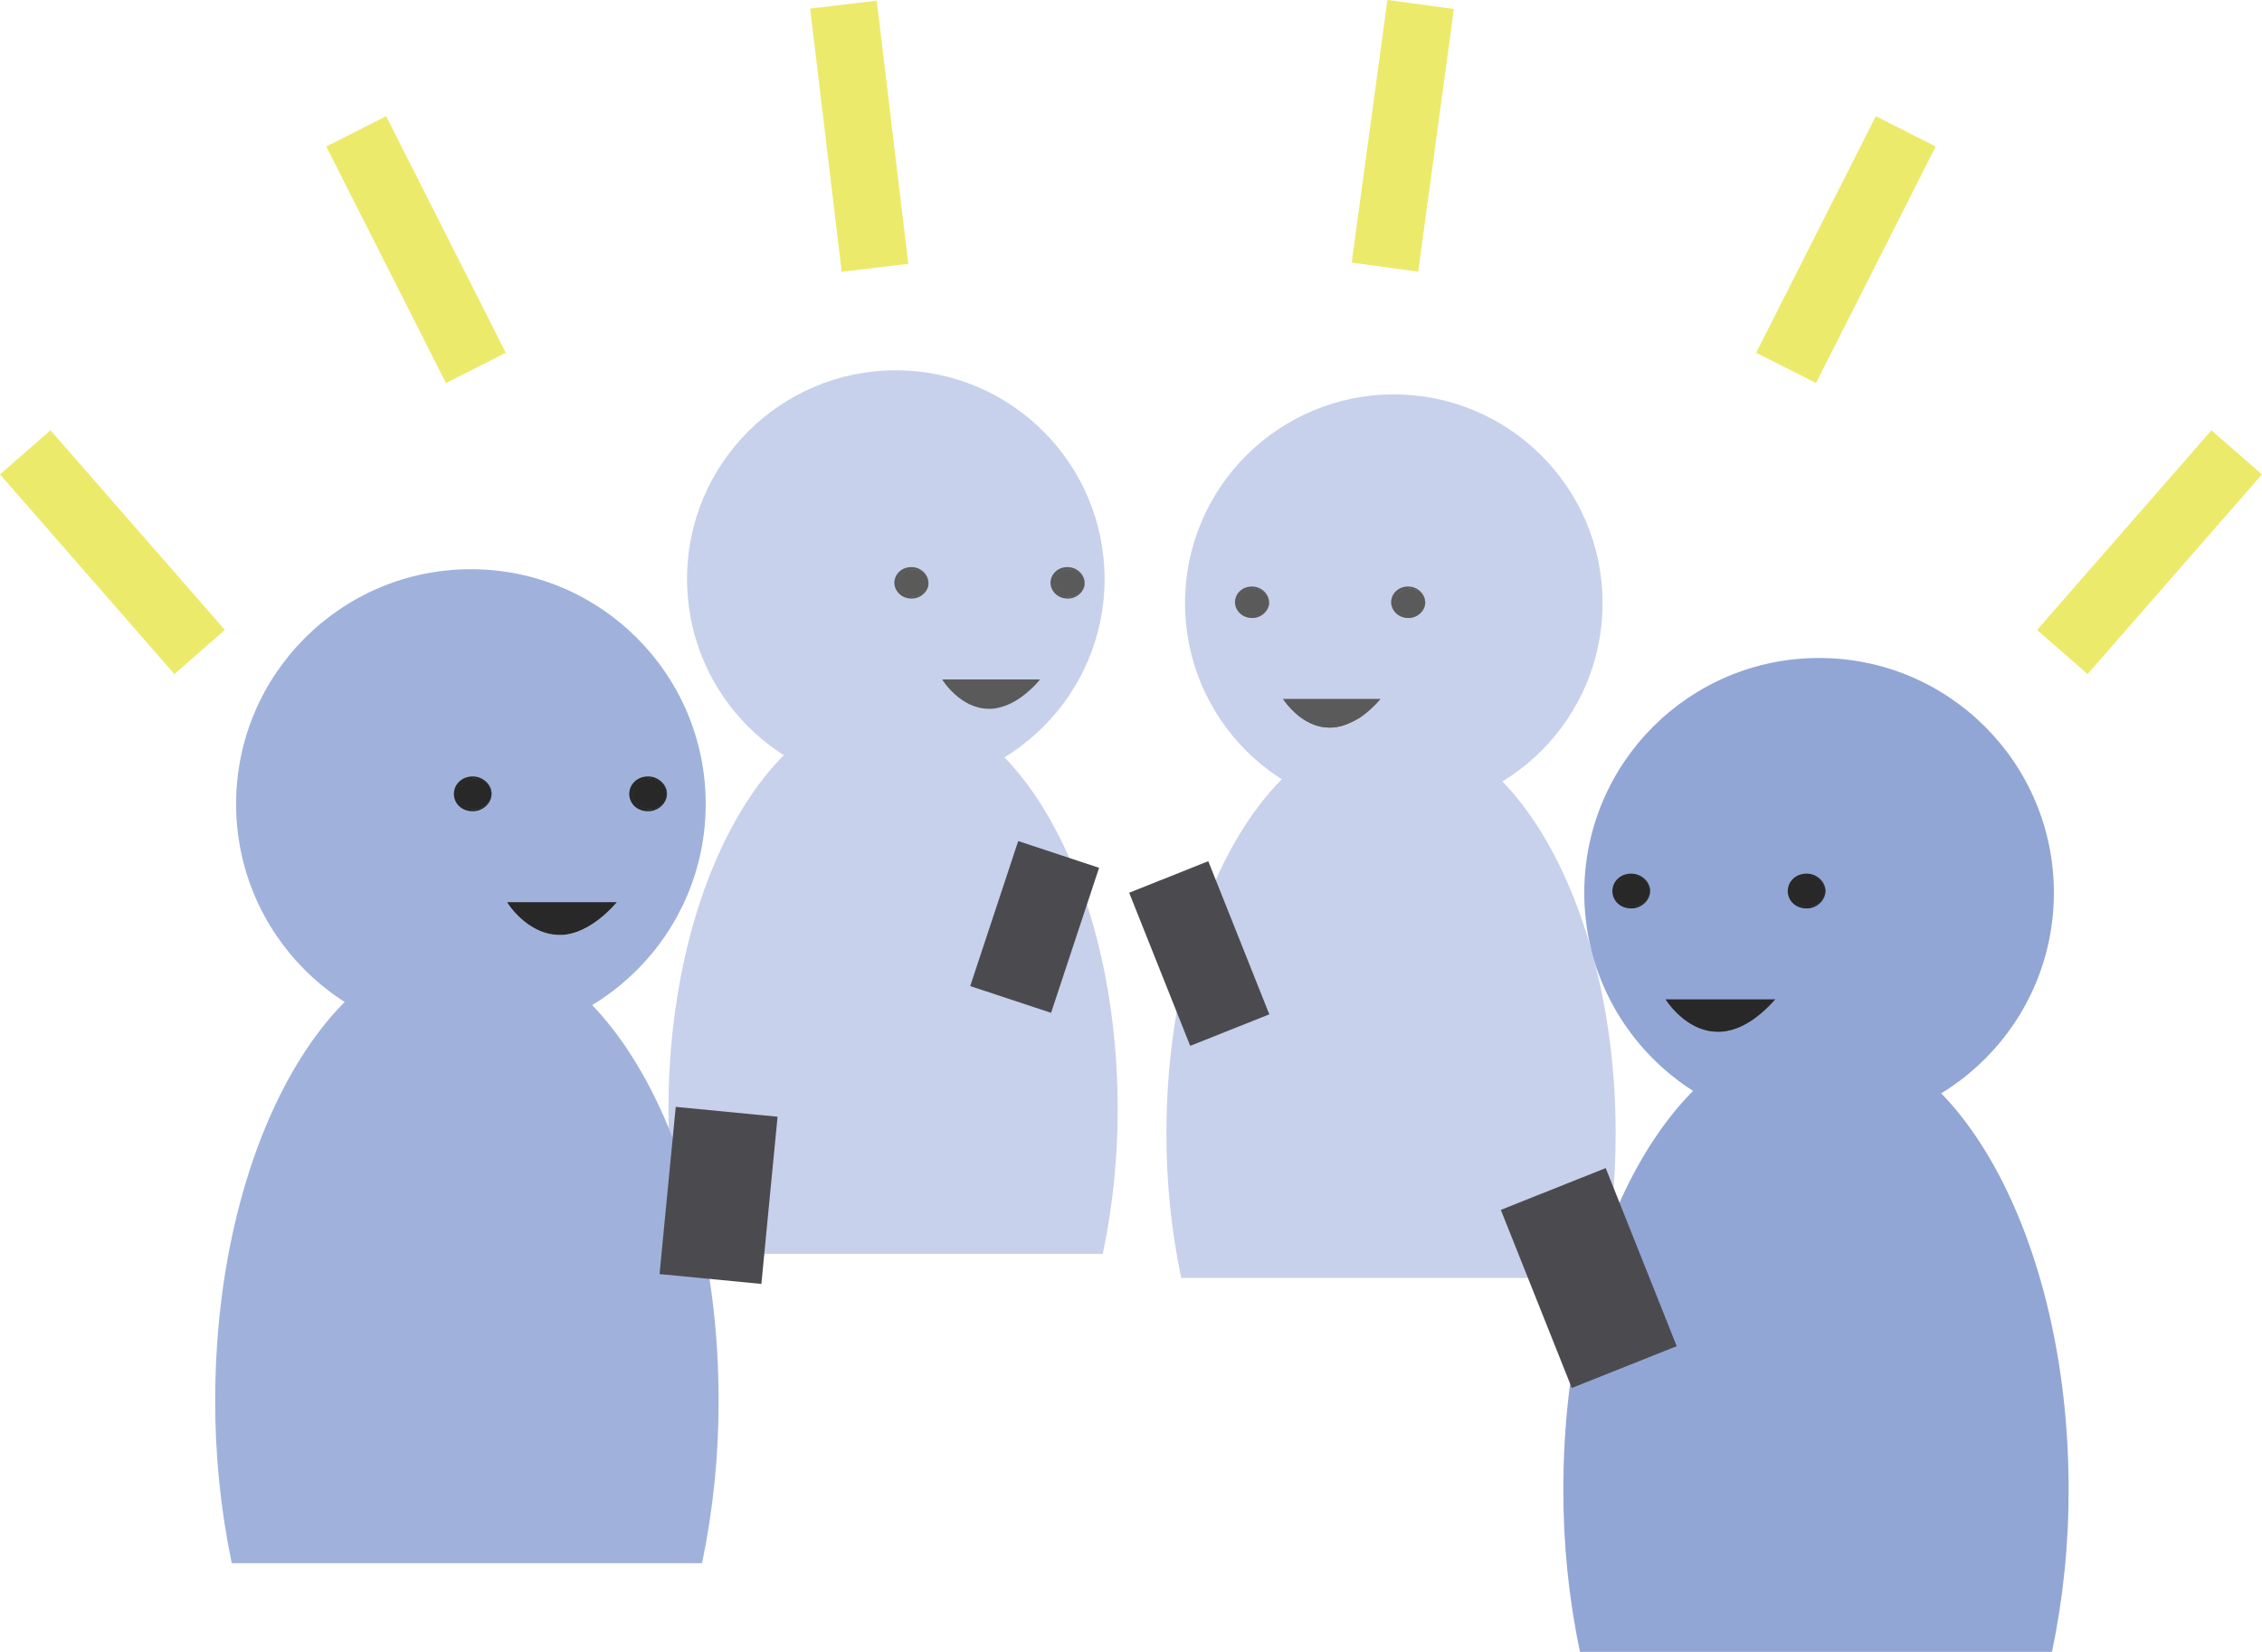
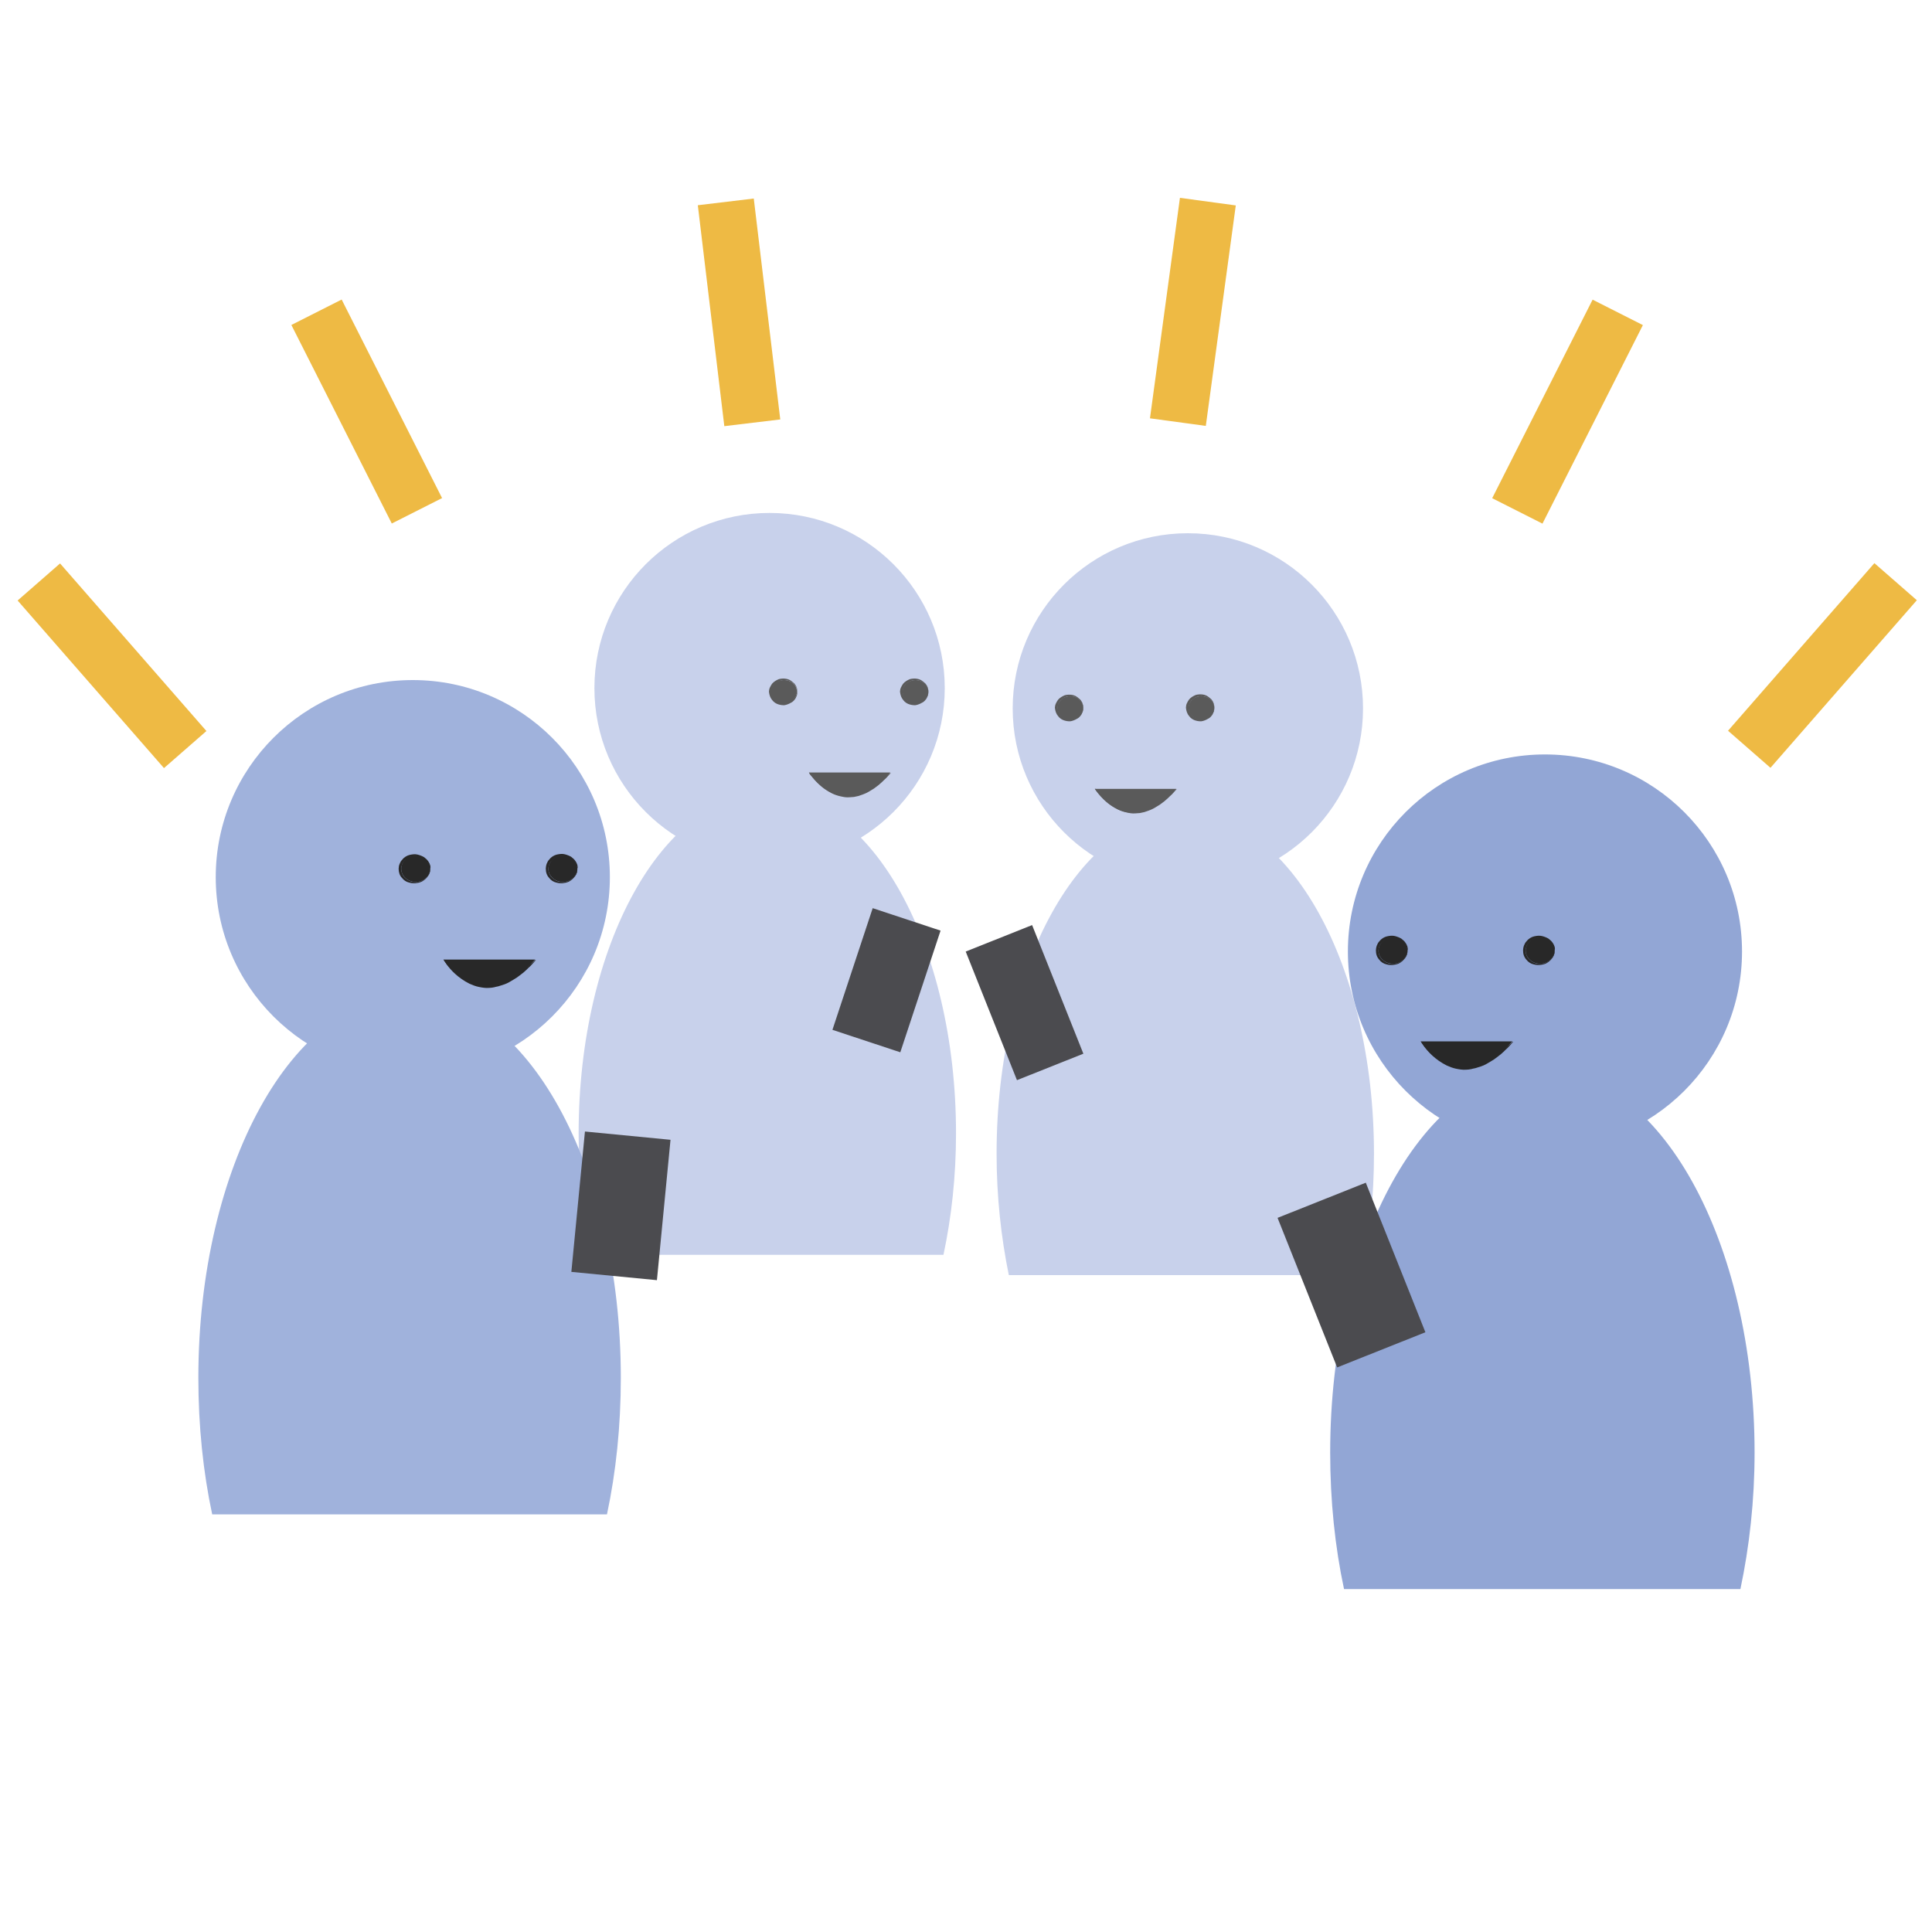
- <svg xmlns="http://www.w3.org/2000/svg" id="Layer_2" data-name="Layer 2" viewBox="0 0 589.86 430.8">
-   <defs>
-     <style>.cls-1{fill:#c8d1eb;}.cls-2{fill:#92a6d5;}.cls-3{fill:#a0b2dc;}.cls-4{fill:#4b4b4f;}.cls-5{fill:#ecea6a;}.cls-6{fill:#282828;}.cls-7{fill:#5a5a5a;}</style>
-   </defs>
-   <circle class="cls-1" cx="233.6" cy="151.01" r="54.44" />
-   <path class="cls-1" d="M296.89,352c0-58.35-26.22-105.66-58.57-105.66S179.75,293.66,179.75,352a182.56,182.56,0,0,0,3.85,37.73H293A182.56,182.56,0,0,0,296.89,352Z" transform="translate(-5.43 -62.72)" />
-   <circle class="cls-1" cx="363.46" cy="157.3" r="54.44" />
-   <path class="cls-1" d="M426.74,358.3c0-58.35-26.22-105.66-58.57-105.66S309.6,299.95,309.6,358.3A182.56,182.56,0,0,0,313.45,396H422.89A182.56,182.56,0,0,0,426.74,358.3Z" transform="translate(-5.43 -62.72)" />
-   <circle class="cls-2" cx="474.36" cy="232.83" r="61.23" />
-   <path class="cls-2" d="M544.86,451.08c0-65.63-29.49-118.84-65.88-118.84s-65.88,53.21-65.88,118.84a205.34,205.34,0,0,0,4.33,42.44H540.53A205.34,205.34,0,0,0,544.86,451.08Z" transform="translate(-5.43 -62.72)" />
-   <circle class="cls-3" cx="122.8" cy="209.68" r="61.23" />
-   <path class="cls-3" d="M192.82,427.94c0-65.63-29.39-118.84-65.64-118.84S61.55,362.31,61.55,427.94a206.07,206.07,0,0,0,4.31,42.44H188.51A206.07,206.07,0,0,0,192.82,427.94Z" transform="translate(-5.43 -62.72)" />
-   <rect class="cls-4" x="179.48" y="352.56" width="26.68" height="43.81" transform="translate(31.54 -79.55) rotate(5.53)" />
-   <rect class="cls-4" x="307.05" y="289.9" width="22.21" height="42.99" transform="translate(-98.11 77.2) rotate(-21.73)" />
-   <rect class="cls-4" x="405" y="371.03" width="29.45" height="50" transform="translate(-122.22 120.81) rotate(-21.73)" />
-   <rect class="cls-4" x="264.16" y="284.53" width="22.21" height="39.84" transform="translate(104.12 -133.77) rotate(18.31)" />
-   <rect class="cls-5" x="557.22" y="172.15" width="17.49" height="69.13" transform="translate(270.2 -383.97) rotate(41.13)" />
-   <rect class="cls-5" x="478.05" y="93.25" width="17.49" height="69.13" transform="translate(104.66 -268.67) rotate(26.83)" />
-   <rect class="cls-5" x="362.49" y="63.58" width="17.49" height="69.13" transform="translate(11.17 -111.83) rotate(7.74)" />
-   <rect class="cls-5" x="26.01" y="172.15" width="17.49" height="69.13" transform="translate(191.47 276.84) rotate(138.87)" />
-   <rect class="cls-5" x="105.17" y="93.25" width="17.49" height="69.13" transform="translate(267.83 127.74) rotate(153.17)" />
-   <rect class="cls-5" x="220.74" y="63.69" width="17.49" height="69.13" transform="translate(463.61 105.75) rotate(173.16)" />
-   <ellipse class="cls-6" cx="123.67" cy="207.04" rx="4.46" ry="4.05" />
-   <path class="cls-6" d="M133.61,269.76v.3a3.73,3.73,0,0,1-.15.85,4.92,4.92,0,0,1-.58,1.21,5,5,0,0,1-1.25,1.25,5.15,5.15,0,0,1-2,.84c-.2,0-.37.06-.61.08a4.6,4.6,0,0,1-.59,0,5.53,5.53,0,0,1-1.3-.21,4.77,4.77,0,0,1-2.35-1.51,4.47,4.47,0,0,1-1-2.82,5.08,5.08,0,0,1,.28-1.52,4.27,4.27,0,0,1,.76-1.3,4.78,4.78,0,0,1,2.35-1.51,5.5,5.5,0,0,1,2.47-.12,5.08,5.08,0,0,1,2,.84,5,5,0,0,1,1.25,1.25,4.9,4.9,0,0,1,.58,1.21,3.72,3.72,0,0,1,.15.85Zm-.1,0,0-.29a3.61,3.61,0,0,0-.16-.82,4,4,0,0,0-1.87-2.24,4.8,4.8,0,0,0-4.07-.3,4.4,4.4,0,0,0-1.88,1.4,3.68,3.68,0,0,0,0,4.52,4.4,4.4,0,0,0,1.88,1.4,4.8,4.8,0,0,0,4.07-.3,4,4,0,0,0,1.87-2.24,3.6,3.6,0,0,0,.16-.82Z" transform="translate(-5.43 -62.72)" />
-   <ellipse class="cls-6" cx="169.4" cy="207.04" rx="4.46" ry="4.05" />
-   <path class="cls-6" d="M179.34,269.76v.3a3.73,3.73,0,0,1-.15.85,4.92,4.92,0,0,1-.58,1.21,5,5,0,0,1-1.25,1.25,5.15,5.15,0,0,1-2,.84c-.2,0-.37.06-.61.08a4.6,4.6,0,0,1-.59,0,5.53,5.53,0,0,1-1.3-.21,4.77,4.77,0,0,1-2.35-1.51,4.44,4.44,0,0,1-1-2.87,5.16,5.16,0,0,1,.28-1.47,4.27,4.27,0,0,1,.76-1.3,4.78,4.78,0,0,1,2.35-1.51,5.5,5.5,0,0,1,2.47-.12,5.08,5.08,0,0,1,2,.84,5,5,0,0,1,1.25,1.25,4.9,4.9,0,0,1,.58,1.21,3.72,3.72,0,0,1,.15.85Zm-.1,0,0-.29a3.61,3.61,0,0,0-.16-.82,4,4,0,0,0-1.87-2.24,4.8,4.8,0,0,0-4.07-.3,4.4,4.4,0,0,0-1.88,1.4,3.68,3.68,0,0,0,0,4.52,4.4,4.4,0,0,0,1.88,1.4,4.8,4.8,0,0,0,4.07-.3,4,4,0,0,0,1.87-2.24,3.6,3.6,0,0,0,.16-.82Z" transform="translate(-5.43 -62.72)" />
-   <path class="cls-6" d="M137.73,298s11.66,18.87,28.47,0" transform="translate(-5.43 -62.72)" />
-   <path class="cls-6" d="M137.77,298s.34.41,1,1.09a28.24,28.24,0,0,0,2.81,2.58,18.93,18.93,0,0,0,2,1.46,24.92,24.92,0,0,0,2.44,1.28,14.4,14.4,0,0,0,2.77.88,12.35,12.35,0,0,0,3,.2c.5,0,1-.07,1.49-.11s1-.16,1.46-.3a15.1,15.1,0,0,0,2.75-1c.87-.41,1.69-.86,2.46-1.3a25.18,25.18,0,0,0,2.09-1.42c.64-.46,1.21-.92,1.71-1.32s.95-.76,1.29-1.08c.7-.62,1.12-1,1.12-1l.07.07-1,1.08c-.31.35-.71.76-1.19,1.2s-1,1-1.63,1.47a25.92,25.92,0,0,1-2.06,1.58,21.61,21.61,0,0,1-2.5,1.47A16,16,0,0,1,155,306c-.5.16-1,.23-1.56.36s-1.07.15-1.6.15a13.15,13.15,0,0,1-3.19-.28,15.31,15.31,0,0,1-2.94-1,18.36,18.36,0,0,1-4.52-3.09,22.65,22.65,0,0,1-2.62-2.86c-.57-.74-.85-1.2-.85-1.2Z" transform="translate(-5.43 -62.72)" />
-   <ellipse class="cls-7" cx="238.11" cy="152.06" rx="3.97" ry="3.61" />
-   <path class="cls-7" d="M247.56,214.78V215a3.33,3.33,0,0,1-.13.76,4.5,4.5,0,0,1-.51,1.09,4.6,4.6,0,0,1-2.89,1.9c-.18,0-.34.06-.55.07a4,4,0,0,1-.53,0,5,5,0,0,1-1.17-.18,4.28,4.28,0,0,1-2.14-1.36,4,4,0,0,1-1-2.62,4.72,4.72,0,0,1,.26-1.33,3.83,3.83,0,0,1,.7-1.18,4.29,4.29,0,0,1,2.14-1.36,4.94,4.94,0,0,1,2.23-.09,4.59,4.59,0,0,1,2.91,1.9,4.48,4.48,0,0,1,.51,1.09,3.32,3.32,0,0,1,.13.76Zm-.1,0,0-.26a3.21,3.21,0,0,0-.15-.73,3.59,3.59,0,0,0-1.66-2,4.26,4.26,0,0,0-3.62-.26,3.91,3.91,0,0,0-1.67,1.24,3.27,3.27,0,0,0,0,4A3.91,3.91,0,0,0,242,218a4.27,4.27,0,0,0,3.62-.26,3.59,3.59,0,0,0,1.66-2,3.2,3.2,0,0,0,.15-.73Z" transform="translate(-5.43 -62.72)" />
-   <ellipse class="cls-7" cx="278.83" cy="152.06" rx="3.97" ry="3.61" />
-   <path class="cls-7" d="M288.28,214.78V215a3.33,3.33,0,0,1-.13.76,4.5,4.5,0,0,1-.51,1.09,4.6,4.6,0,0,1-2.89,1.9c-.18,0-.34.06-.55.07a4,4,0,0,1-.53,0,5,5,0,0,1-1.17-.18,4.28,4.28,0,0,1-2.14-1.36,4,4,0,0,1-1-2.62,4.72,4.72,0,0,1,.26-1.33,3.83,3.83,0,0,1,.7-1.18,4.29,4.29,0,0,1,2.14-1.36,4.94,4.94,0,0,1,2.23-.09,4.59,4.59,0,0,1,2.91,1.9,4.48,4.48,0,0,1,.51,1.09,3.32,3.32,0,0,1,.13.76Zm-.1,0,0-.26a3.21,3.21,0,0,0-.15-.73,3.59,3.59,0,0,0-1.66-2,4.26,4.26,0,0,0-3.62-.26,3.91,3.91,0,0,0-1.67,1.24,3.27,3.27,0,0,0,0,4,3.91,3.91,0,0,0,1.67,1.24,4.27,4.27,0,0,0,3.62-.26,3.59,3.59,0,0,0,1.66-2,3.2,3.2,0,0,0,.15-.73Z" transform="translate(-5.43 -62.72)" />
-   <path class="cls-7" d="M251.23,239.92s10.38,16.8,25.35,0" transform="translate(-5.43 -62.72)" />
-   <path class="cls-7" d="M251.27,239.9s.31.36.89,1a25.94,25.94,0,0,0,2.52,2.27,16.77,16.77,0,0,0,1.82,1.28,23.53,23.53,0,0,0,2.17,1.12,12.73,12.73,0,0,0,2.45.77,10.92,10.92,0,0,0,2.61.17c.44,0,.88-.06,1.31-.09s.87-.14,1.29-.26a13.35,13.35,0,0,0,2.44-.89c.77-.36,1.5-.75,2.19-1.14a22.33,22.33,0,0,0,1.87-1.25c1.12-.83,2.08-1.55,2.69-2.11s1-.84,1-.84l.07.07-.89,1c-.28.31-.63.67-1.06,1.07s-.89.86-1.45,1.31a23.1,23.1,0,0,1-1.83,1.41,19.26,19.26,0,0,1-2.22,1.31,14.27,14.27,0,0,1-2.57,1c-.45.15-.92.21-1.39.32s-.95.14-1.43.14a11.71,11.71,0,0,1-2.84-.25,13.64,13.64,0,0,1-2.62-.9,16.36,16.36,0,0,1-4-2.76,20.18,20.18,0,0,1-2.34-2.55c-.51-.66-.76-1.07-.76-1.07Z" transform="translate(-5.43 -62.72)" />
-   <ellipse class="cls-7" cx="326.93" cy="157.09" rx="3.97" ry="3.61" />
-   <path class="cls-7" d="M336.38,219.8v.27a3.33,3.33,0,0,1-.13.76,4.5,4.5,0,0,1-.51,1.09,4.6,4.6,0,0,1-2.89,1.9c-.18,0-.34.06-.55.07a4,4,0,0,1-.53,0,5,5,0,0,1-1.17-.18,4.28,4.28,0,0,1-2.14-1.36,4,4,0,0,1-1-2.62,4.72,4.72,0,0,1,.26-1.33,3.83,3.83,0,0,1,.7-1.18,4.29,4.29,0,0,1,2.14-1.36,4.94,4.94,0,0,1,2.23-.09,4.58,4.58,0,0,1,2.91,1.9,4.48,4.48,0,0,1,.51,1.09,3.32,3.32,0,0,1,.13.76Zm-.1,0,0-.26a3.21,3.21,0,0,0-.15-.73,3.59,3.59,0,0,0-1.66-2,4.26,4.26,0,0,0-3.62-.26,3.91,3.91,0,0,0-1.67,1.24,3.27,3.27,0,0,0,0,4,3.91,3.91,0,0,0,1.67,1.24,4.27,4.27,0,0,0,3.62-.26,3.59,3.59,0,0,0,1.66-2,3.2,3.2,0,0,0,.15-.73Z" transform="translate(-5.43 -62.72)" />
-   <ellipse class="cls-7" cx="367.65" cy="157.09" rx="3.97" ry="3.61" />
-   <path class="cls-7" d="M377.1,219.8v.27a3.33,3.33,0,0,1-.13.76,4.5,4.5,0,0,1-.51,1.09,4.6,4.6,0,0,1-2.89,1.9c-.18,0-.34.06-.55.07a4,4,0,0,1-.53,0,5,5,0,0,1-1.17-.18,4.28,4.28,0,0,1-2.14-1.36,4.05,4.05,0,0,1-1-2.57,4.63,4.63,0,0,1,.26-1.38,3.83,3.83,0,0,1,.7-1.18,4.29,4.29,0,0,1,2.14-1.36,4.94,4.94,0,0,1,2.23-.09,4.58,4.58,0,0,1,2.91,1.9,4.48,4.48,0,0,1,.51,1.09,3.32,3.32,0,0,1,.13.76Zm-.1,0,0-.26a3.21,3.21,0,0,0-.15-.73,3.59,3.59,0,0,0-1.66-2,4.26,4.26,0,0,0-3.62-.26,3.91,3.91,0,0,0-1.67,1.24,3.27,3.27,0,0,0,0,4,3.91,3.91,0,0,0,1.67,1.24,4.27,4.27,0,0,0,3.62-.26,3.59,3.59,0,0,0,1.66-2,3.2,3.2,0,0,0,.15-.73Z" transform="translate(-5.43 -62.72)" />
-   <path class="cls-7" d="M340,245s10.38,16.8,25.35,0" transform="translate(-5.43 -62.72)" />
-   <path class="cls-7" d="M340.09,244.93s.31.36.89,1a25.94,25.94,0,0,0,2.52,2.27,16.78,16.78,0,0,0,1.82,1.28,23.54,23.54,0,0,0,2.17,1.12,12.73,12.73,0,0,0,2.45.77,10.92,10.92,0,0,0,2.61.17c.44,0,.88-.06,1.31-.09s.87-.14,1.29-.26a13.35,13.35,0,0,0,2.44-.89c.77-.36,1.5-.75,2.19-1.14a22.32,22.32,0,0,0,1.87-1.25c1.12-.83,2.08-1.55,2.69-2.11s1-.84,1-.84l.07.07-.89,1c-.28.31-.63.67-1.06,1.07s-.89.86-1.45,1.31a23.09,23.09,0,0,1-1.83,1.41A19.25,19.25,0,0,1,358,251a14.27,14.27,0,0,1-2.57,1c-.45.15-.92.21-1.39.32s-.95.14-1.43.14a11.71,11.71,0,0,1-2.84-.25,13.64,13.64,0,0,1-2.62-.9,16.36,16.36,0,0,1-4-2.76,20.18,20.18,0,0,1-2.34-2.55c-.51-.66-.76-1.07-.76-1.07Z" transform="translate(-5.43 -62.72)" />
-   <ellipse class="cls-6" cx="425.77" cy="232.39" rx="4.46" ry="4.05" />
-   <path class="cls-6" d="M435.71,295.11v.3a3.73,3.73,0,0,1-.15.85,4.92,4.92,0,0,1-.58,1.21,5,5,0,0,1-1.25,1.25,5.15,5.15,0,0,1-2,.84c-.2,0-.37.06-.61.07a4.6,4.6,0,0,1-.59,0,5.53,5.53,0,0,1-1.3-.21,4.77,4.77,0,0,1-2.35-1.51,4.44,4.44,0,0,1-1-2.87,5.16,5.16,0,0,1,.28-1.47,4.27,4.27,0,0,1,.76-1.3,4.78,4.78,0,0,1,2.35-1.51,5.5,5.5,0,0,1,2.47-.12,5.08,5.08,0,0,1,2,.84,5,5,0,0,1,1.25,1.25,4.9,4.9,0,0,1,.58,1.21,3.72,3.72,0,0,1,.15.85Zm-.1,0,0-.29a3.61,3.61,0,0,0-.16-.82,4,4,0,0,0-1.87-2.24,4.8,4.8,0,0,0-4.07-.3,4.4,4.4,0,0,0-1.88,1.4,3.68,3.68,0,0,0,0,4.52,4.4,4.4,0,0,0,1.88,1.4,4.8,4.8,0,0,0,4.07-.3,4,4,0,0,0,1.87-2.24,3.6,3.6,0,0,0,.16-.82Z" transform="translate(-5.43 -62.72)" />
-   <ellipse class="cls-6" cx="471.5" cy="232.39" rx="4.46" ry="4.05" />
-   <path class="cls-6" d="M481.44,295.11v.3a3.73,3.73,0,0,1-.15.85,4.92,4.92,0,0,1-.58,1.21,5,5,0,0,1-1.25,1.25,5.15,5.15,0,0,1-2,.84c-.2,0-.37.06-.61.07a4.6,4.6,0,0,1-.59,0,5.53,5.53,0,0,1-1.3-.21,4.77,4.77,0,0,1-2.35-1.51,4.44,4.44,0,0,1-1-2.87,5.16,5.16,0,0,1,.28-1.47,4.27,4.27,0,0,1,.76-1.3,4.78,4.78,0,0,1,2.35-1.51,5.5,5.5,0,0,1,2.47-.12,5.08,5.08,0,0,1,2,.84,5,5,0,0,1,1.25,1.25,4.9,4.9,0,0,1,.58,1.21,3.72,3.72,0,0,1,.15.85Zm-.1,0,0-.29a3.61,3.61,0,0,0-.16-.82,4,4,0,0,0-1.87-2.24,4.8,4.8,0,0,0-4.07-.3,4.4,4.4,0,0,0-1.88,1.4,3.68,3.68,0,0,0,0,4.52,4.4,4.4,0,0,0,1.88,1.4,4.8,4.8,0,0,0,4.07-.3,4,4,0,0,0,1.87-2.24,3.6,3.6,0,0,0,.16-.82Z" transform="translate(-5.43 -62.72)" />
-   <path class="cls-6" d="M439.83,323.35s11.66,18.87,28.47,0" transform="translate(-5.43 -62.72)" />
-   <path class="cls-6" d="M439.87,323.32s.34.41,1,1.09a28.24,28.24,0,0,0,2.81,2.58,18.93,18.93,0,0,0,2,1.46,24.93,24.93,0,0,0,2.44,1.28,14.4,14.4,0,0,0,2.77.88,12.35,12.35,0,0,0,3,.2c.5,0,1-.07,1.49-.11s1-.16,1.46-.3a15.1,15.1,0,0,0,2.75-1c.87-.41,1.69-.86,2.46-1.3a25.18,25.18,0,0,0,2.09-1.42c.64-.46,1.21-.92,1.71-1.32s.95-.76,1.29-1.08c.7-.62,1.12-1,1.12-1l.07.07-1,1.08c-.31.35-.71.76-1.19,1.2s-1,1-1.63,1.47a25.92,25.92,0,0,1-2.06,1.58,21.61,21.61,0,0,1-2.5,1.47,16,16,0,0,1-2.89,1.13c-.5.16-1,.23-1.56.36s-1.07.15-1.6.15a13.15,13.15,0,0,1-3.19-.28,15.31,15.31,0,0,1-2.94-1,18.36,18.36,0,0,1-4.52-3.09,22.65,22.65,0,0,1-2.62-2.86c-.57-.74-.85-1.2-.85-1.2Z" transform="translate(-5.43 -62.72)" />
+ <svg xmlns="http://www.w3.org/2000/svg" version="1.1" x="0px" y="0px" viewBox="0 0 600 600" style="enable-background:new 0 0 600 600;" xml:space="preserve">
+   <style type="text/css">
+ 	.st0{display:none;}
+ 	.st1{display:inline;fill:#BFE6F1;}
+ 	.st2{display:inline;fill:#A7DFF9;}
+ 	.st3{display:inline;fill:#2C3E50;}
+ 	.st4{display:inline;fill:#4458A7;}
+ 	.st5{display:inline;fill:#F0F9FA;}
+ 	.st6{fill:#C8D1EB;}
+ 	.st7{fill:#92A6D5;}
+ 	.st8{fill:#A0B2DC;}
+ 	.st9{fill:#4B4B4F;}
+ 	.st10{fill:#EEBA44;}
+ 	.st11{fill:#282828;}
+ 	.st12{fill:#5A5A5A;}
+ </style>
+   <g id="Layer_1" class="st0">
+     <ellipse class="st1" cx="319.9" cy="74.2" rx="210.1" ry="37.3" />
+     <ellipse class="st2" cx="330.5" cy="36.9" rx="223.6" ry="30.8" />
+     <ellipse class="st3" cx="325" cy="111.5" rx="210.9" ry="18.1" />
+     <ellipse class="st4" cx="376.4" cy="102.8" rx="0.4" ry="8.3" />
+     <ellipse class="st5" cx="315.5" cy="149.2" rx="223.6" ry="30.8" />
+   </g>
+   <g id="Layer_2">
+     <g>
+       <circle class="st6" cx="239" cy="213.7" r="54.4" />
+       <path class="st6" d="M296.9,352c0-58.4-26.2-105.7-58.6-105.7s-58.6,47.3-58.6,105.7c0,13.3,1.4,26,3.8,37.7H293    C295.5,378,296.9,365.3,296.9,352z" />
+     </g>
+     <g>
+       <circle class="st6" cx="368.9" cy="220" r="54.4" />
+       <path class="st6" d="M426.7,358.3c0-58.4-26.2-105.7-58.6-105.7s-58.6,47.3-58.6,105.7c0,13.3,1.4,26,3.8,37.7h109.4    C425.4,384.3,426.7,371.6,426.7,358.3z" />
+     </g>
+     <g>
+       <circle class="st7" cx="479.8" cy="295.5" r="61.2" />
+       <path class="st7" d="M544.9,451.1c0-65.6-29.5-118.8-65.9-118.8c-36.4,0-65.9,53.2-65.9,118.8c0,15,1.5,29.3,4.3,42.4h123.1    C543.3,480.3,544.9,466,544.9,451.1z" />
+     </g>
+     <g>
+       <circle class="st8" cx="128.2" cy="272.4" r="61.2" />
+       <path class="st8" d="M192.8,427.9c0-65.6-29.4-118.8-65.6-118.8s-65.6,53.2-65.6,118.8c0,15,1.5,29.3,4.3,42.4h122.6    C191.3,457.2,192.8,442.9,192.8,427.9z" />
+     </g>
+     <rect x="179.5" y="352.6" transform="matrix(0.9953 9.632760e-02 -9.632760e-02 0.9953 36.9677 -16.8326)" class="st9" width="26.7" height="43.8" />
+     <rect x="307.1" y="289.9" transform="matrix(0.9289 -0.3702 0.3702 0.9289 -92.6768 139.9117)" class="st9" width="22.2" height="43" />
+     <rect x="405" y="371" transform="matrix(0.9289 -0.3702 0.3702 0.9289 -116.7917 183.5272)" class="st9" width="29.5" height="50" />
+     <rect x="264.2" y="284.5" transform="matrix(0.9494 0.3141 -0.3141 0.9494 109.5526 -71.0518)" class="st9" width="22.2" height="39.8" />
+     <rect x="557.2" y="172.1" transform="matrix(0.7532 0.6578 -0.6578 0.7532 275.6329 -321.2596)" class="st10" width="17.5" height="69.1" />
+     <rect x="478.1" y="93.3" transform="matrix(0.8923 0.4513 -0.4513 0.8923 110.095 -205.9556)" class="st10" width="17.5" height="69.1" />
+     <rect x="361.7" y="62.3" transform="matrix(0.9909 0.1347 -0.1347 0.9909 16.4246 -49.0139)" class="st10" width="17.5" height="69.1" />
+     <rect x="26" y="172.1" transform="matrix(-0.7532 0.6578 -0.6578 -0.7532 196.8975 339.5506)" class="st10" width="17.5" height="69.1" />
+     <rect x="105.2" y="93.3" transform="matrix(-0.8923 0.4513 -0.4513 -0.8923 273.265 190.4585)" class="st10" width="17.5" height="69.1" />
+     <rect x="220.7" y="62.5" transform="matrix(-0.9929 0.1191 -0.1191 -0.9929 468.8966 166.0336)" class="st10" width="17.5" height="69.1" />
+     <g>
+       <g>
+         <ellipse class="st11" cx="129.1" cy="269.8" rx="4.5" ry="4.1" />
+         <path class="st11" d="M133.6,269.8c0,0,0,0.1,0,0.3c0,0.2,0,0.5-0.1,0.8c-0.1,0.4-0.3,0.8-0.6,1.2c-0.3,0.4-0.7,0.9-1.3,1.3     c-0.5,0.4-1.2,0.7-2,0.8c-0.2,0-0.4,0.1-0.6,0.1c-0.2,0-0.4,0-0.6,0c-0.5,0-0.9-0.1-1.3-0.2c-0.9-0.2-1.7-0.7-2.3-1.5     c-0.7-0.7-1-1.8-1-2.8c0-0.4,0.1-1.1,0.3-1.5c0.2-0.5,0.4-0.9,0.8-1.3c0.6-0.8,1.5-1.3,2.3-1.5c0.9-0.2,1.7-0.3,2.5-0.1     c0.8,0.2,1.5,0.5,2,0.8c0.5,0.4,1,0.8,1.3,1.3c0.3,0.4,0.5,0.9,0.6,1.2c0.1,0.4,0.1,0.7,0.1,0.8     C133.6,269.7,133.6,269.8,133.6,269.8z M133.5,269.8c0,0,0-0.1,0-0.3c0-0.2-0.1-0.5-0.2-0.8c-0.2-0.7-0.8-1.6-1.9-2.2     c-1.1-0.6-2.6-0.9-4.1-0.3c-0.7,0.3-1.4,0.8-1.9,1.4c-0.5,0.6-0.8,1.4-0.8,2.3c0,0.8,0.3,1.6,0.8,2.3c0.5,0.6,1.2,1.1,1.9,1.4     c1.4,0.6,3,0.3,4.1-0.3c1.1-0.6,1.7-1.6,1.9-2.2c0.1-0.3,0.1-0.6,0.2-0.8C133.5,269.9,133.5,269.8,133.5,269.8z" />
+       </g>
+       <g>
+         <ellipse class="st11" cx="174.8" cy="269.8" rx="4.5" ry="4.1" />
+         <path class="st11" d="M179.3,269.8c0,0,0,0.1,0,0.3c0,0.2,0,0.5-0.1,0.8c-0.1,0.4-0.3,0.8-0.6,1.2c-0.3,0.4-0.7,0.9-1.3,1.3     c-0.5,0.4-1.2,0.7-2,0.8c-0.2,0-0.4,0.1-0.6,0.1c-0.2,0-0.4,0-0.6,0c-0.5,0-0.9-0.1-1.3-0.2c-0.9-0.2-1.7-0.7-2.3-1.5     c-0.7-0.8-1-1.7-1-2.9c0-0.3,0.1-1,0.3-1.5c0.2-0.5,0.4-0.9,0.8-1.3c0.6-0.8,1.5-1.3,2.3-1.5c0.9-0.2,1.7-0.3,2.5-0.1     c0.8,0.2,1.5,0.5,2,0.8c0.5,0.4,1,0.8,1.3,1.3c0.3,0.4,0.5,0.9,0.6,1.2c0.1,0.4,0.1,0.7,0.1,0.8     C179.3,269.7,179.3,269.8,179.3,269.8z M179.2,269.8c0,0,0-0.1,0-0.3c0-0.2-0.1-0.5-0.2-0.8c-0.2-0.7-0.8-1.6-1.9-2.2     c-1.1-0.6-2.6-0.9-4.1-0.3c-0.7,0.3-1.4,0.8-1.9,1.4c-0.5,0.6-0.8,1.4-0.8,2.3c0,0.8,0.3,1.6,0.8,2.3c0.5,0.6,1.2,1.1,1.9,1.4     c1.4,0.6,3,0.3,4.1-0.3c1.1-0.6,1.7-1.6,1.9-2.2c0.1-0.3,0.1-0.6,0.2-0.8C179.2,269.9,179.2,269.8,179.2,269.8z" />
+       </g>
+       <g>
+         <path class="st11" d="M137.7,298c0,0,11.7,18.9,28.5,0" />
+         <path class="st11" d="M137.8,298c0,0,0.3,0.4,1,1.1c0.6,0.7,1.6,1.6,2.8,2.6c0.6,0.5,1.3,1,2,1.5c0.8,0.5,1.6,0.9,2.4,1.3     c0.9,0.4,1.8,0.7,2.8,0.9c1,0.2,2,0.3,3,0.2c0.5,0,1-0.1,1.5-0.1c0.5-0.1,1-0.2,1.5-0.3c1-0.3,1.9-0.6,2.8-1     c0.9-0.4,1.7-0.9,2.5-1.3c0.8-0.5,1.5-0.9,2.1-1.4c0.6-0.5,1.2-0.9,1.7-1.3c0.5-0.4,0.9-0.8,1.3-1.1c0.7-0.6,1.1-1,1.1-1l0.1,0.1     c0,0-0.4,0.4-1,1.1c-0.3,0.3-0.7,0.8-1.2,1.2c-0.5,0.5-1,1-1.6,1.5c-0.6,0.5-1.3,1-2.1,1.6c-0.8,0.5-1.6,1-2.5,1.5     c-0.9,0.5-1.9,0.8-2.9,1.1c-0.5,0.2-1,0.2-1.6,0.4c-0.5,0.1-1.1,0.2-1.6,0.2c-1.1,0.1-2.2-0.1-3.2-0.3c-1-0.2-2-0.6-2.9-1     c-1.8-0.9-3.3-2-4.5-3.1c-1.2-1.1-2-2.1-2.6-2.9C138,298.5,137.7,298,137.8,298L137.8,298z" />
+       </g>
+     </g>
+     <g>
+       <g>
+         <ellipse class="st12" cx="243.5" cy="214.8" rx="4" ry="3.6" />
+         <path class="st12" d="M247.6,214.8c0,0,0,0.1,0,0.3c0,0.2,0,0.4-0.1,0.8c-0.1,0.3-0.3,0.7-0.5,1.1c-0.3,0.4-0.6,0.8-1.1,1.1     c-0.5,0.3-1.1,0.6-1.8,0.8c-0.2,0-0.3,0.1-0.5,0.1c-0.2,0-0.3,0-0.5,0c-0.4,0-0.8-0.1-1.2-0.2c-0.8-0.2-1.6-0.7-2.1-1.4     c-0.6-0.7-0.9-1.6-1-2.6c0-0.3,0.1-0.9,0.3-1.3c0.2-0.4,0.4-0.8,0.7-1.2c0.6-0.7,1.4-1.1,2.1-1.4c0.8-0.2,1.6-0.2,2.2-0.1     c0.7,0.1,1.3,0.4,1.8,0.8c0.5,0.4,0.9,0.7,1.1,1.1c0.3,0.4,0.4,0.8,0.5,1.1c0.1,0.3,0.1,0.6,0.1,0.8     C247.6,214.7,247.6,214.8,247.6,214.8z M247.5,214.8c0,0,0-0.1,0-0.3c0-0.2,0-0.4-0.1-0.7c-0.2-0.6-0.7-1.4-1.7-2     c-0.9-0.6-2.3-0.8-3.6-0.3c-0.6,0.3-1.2,0.7-1.7,1.2c-0.4,0.6-0.7,1.3-0.7,2c0,0.7,0.2,1.4,0.7,2c0.4,0.6,1,1,1.7,1.2     c1.3,0.5,2.7,0.3,3.6-0.3c1-0.5,1.5-1.4,1.7-2c0.1-0.3,0.1-0.6,0.1-0.7C247.5,214.9,247.5,214.8,247.5,214.8z" />
+       </g>
+       <g>
+         <ellipse class="st12" cx="284.3" cy="214.8" rx="4" ry="3.6" />
+         <path class="st12" d="M288.3,214.8c0,0,0,0.1,0,0.3c0,0.2,0,0.4-0.1,0.8c-0.1,0.3-0.3,0.7-0.5,1.1c-0.3,0.4-0.6,0.8-1.1,1.1     c-0.5,0.3-1.1,0.6-1.8,0.8c-0.2,0-0.3,0.1-0.5,0.1c-0.2,0-0.3,0-0.5,0c-0.4,0-0.8-0.1-1.2-0.2c-0.8-0.2-1.6-0.7-2.1-1.4     c-0.6-0.7-0.9-1.6-1-2.6c0-0.3,0.1-0.9,0.3-1.3c0.2-0.4,0.4-0.8,0.7-1.2c0.6-0.7,1.4-1.1,2.1-1.4c0.8-0.2,1.6-0.2,2.2-0.1     c0.7,0.1,1.3,0.4,1.8,0.8c0.5,0.4,0.9,0.7,1.1,1.1c0.3,0.4,0.4,0.8,0.5,1.1c0.1,0.3,0.1,0.6,0.1,0.8     C288.3,214.7,288.3,214.8,288.3,214.8z M288.2,214.8c0,0,0-0.1,0-0.3c0-0.2,0-0.4-0.1-0.7c-0.2-0.6-0.7-1.4-1.7-2     c-0.9-0.6-2.3-0.8-3.6-0.3c-0.6,0.3-1.2,0.7-1.7,1.2c-0.4,0.6-0.7,1.3-0.7,2c0,0.7,0.2,1.4,0.7,2c0.4,0.6,1,1,1.7,1.2     c1.3,0.5,2.7,0.3,3.6-0.3c1-0.5,1.5-1.4,1.7-2c0.1-0.3,0.1-0.6,0.1-0.7C288.2,214.9,288.2,214.8,288.2,214.8z" />
+       </g>
+       <g>
+         <path class="st12" d="M251.2,239.9c0,0,10.4,16.8,25.3,0" />
+         <path class="st12" d="M251.3,239.9c0,0,0.3,0.4,0.9,1c0.6,0.6,1.4,1.4,2.5,2.3c0.5,0.4,1.2,0.9,1.8,1.3c0.7,0.4,1.4,0.8,2.2,1.1     c0.8,0.3,1.6,0.6,2.4,0.8c0.9,0.1,1.7,0.2,2.6,0.2c0.4,0,0.9-0.1,1.3-0.1c0.4-0.1,0.9-0.1,1.3-0.3c0.8-0.2,1.7-0.5,2.4-0.9     c0.8-0.4,1.5-0.8,2.2-1.1c0.7-0.4,1.3-0.8,1.9-1.3c1.1-0.8,2.1-1.5,2.7-2.1c0.6-0.5,1-0.8,1-0.8l0.1,0.1c0,0-0.3,0.3-0.9,1     c-0.3,0.3-0.6,0.7-1.1,1.1c-0.4,0.4-0.9,0.9-1.4,1.3c-0.5,0.5-1.2,0.9-1.8,1.4c-0.7,0.4-1.4,0.9-2.2,1.3c-0.8,0.4-1.7,0.7-2.6,1     c-0.4,0.1-0.9,0.2-1.4,0.3c-0.5,0-0.9,0.1-1.4,0.1c-1,0.1-1.9-0.1-2.8-0.3c-0.9-0.2-1.8-0.5-2.6-0.9c-1.6-0.8-3-1.8-4-2.8     c-1.1-1-1.8-1.9-2.3-2.5C251.4,240.4,251.2,240,251.3,239.9L251.3,239.9z" />
+       </g>
+     </g>
+     <g>
+       <g>
+         <ellipse class="st12" cx="332.4" cy="219.8" rx="4" ry="3.6" />
+         <path class="st12" d="M336.4,219.8c0,0,0,0.1,0,0.3c0,0.2,0,0.4-0.1,0.8c-0.1,0.3-0.3,0.7-0.5,1.1c-0.3,0.4-0.6,0.8-1.1,1.1     c-0.5,0.3-1.1,0.6-1.8,0.8c-0.2,0-0.3,0.1-0.5,0.1c-0.2,0-0.3,0-0.5,0c-0.4,0-0.8-0.1-1.2-0.2c-0.8-0.2-1.6-0.7-2.1-1.4     c-0.6-0.7-0.9-1.6-1-2.6c0-0.3,0.1-0.9,0.3-1.3c0.2-0.4,0.4-0.8,0.7-1.2c0.6-0.7,1.4-1.1,2.1-1.4c0.8-0.2,1.6-0.2,2.2-0.1     c0.7,0.1,1.3,0.4,1.8,0.8c0.5,0.4,0.9,0.7,1.1,1.1c0.3,0.4,0.4,0.8,0.5,1.1c0.1,0.3,0.1,0.6,0.1,0.8     C336.4,219.7,336.4,219.8,336.4,219.8z M336.3,219.8c0,0,0-0.1,0-0.3c0-0.2,0-0.4-0.1-0.7c-0.2-0.6-0.7-1.4-1.7-2     c-0.9-0.6-2.3-0.8-3.6-0.3c-0.6,0.3-1.2,0.7-1.7,1.2c-0.4,0.6-0.7,1.3-0.7,2c0,0.7,0.2,1.4,0.7,2c0.4,0.6,1,1,1.7,1.2     c1.3,0.5,2.7,0.3,3.6-0.3c1-0.5,1.5-1.4,1.7-2c0.1-0.3,0.1-0.6,0.1-0.7C336.3,219.9,336.3,219.8,336.3,219.8z" />
+       </g>
+       <g>
+         <ellipse class="st12" cx="373.1" cy="219.8" rx="4" ry="3.6" />
+         <path class="st12" d="M377.1,219.8c0,0,0,0.1,0,0.3c0,0.2,0,0.4-0.1,0.8c-0.1,0.3-0.3,0.7-0.5,1.1c-0.3,0.4-0.6,0.8-1.1,1.1     c-0.5,0.3-1.1,0.6-1.8,0.8c-0.2,0-0.3,0.1-0.5,0.1c-0.2,0-0.3,0-0.5,0c-0.4,0-0.8-0.1-1.2-0.2c-0.8-0.2-1.6-0.7-2.1-1.4     c-0.6-0.7-0.9-1.6-1-2.6c0-0.4,0.1-1,0.3-1.4c0.2-0.4,0.4-0.8,0.7-1.2c0.6-0.7,1.4-1.1,2.1-1.4c0.8-0.2,1.6-0.2,2.2-0.1     c0.7,0.1,1.3,0.4,1.8,0.8c0.5,0.4,0.9,0.7,1.1,1.1c0.3,0.4,0.4,0.8,0.5,1.1c0.1,0.3,0.1,0.6,0.1,0.8     C377.1,219.7,377.1,219.8,377.1,219.8z M377,219.8c0,0,0-0.1,0-0.3c0-0.2,0-0.4-0.1-0.7c-0.2-0.6-0.7-1.4-1.7-2     c-0.9-0.6-2.3-0.8-3.6-0.3c-0.6,0.3-1.2,0.7-1.7,1.2c-0.4,0.6-0.7,1.3-0.7,2c0,0.7,0.2,1.4,0.7,2c0.4,0.6,1,1,1.7,1.2     c1.3,0.5,2.7,0.3,3.6-0.3c1-0.5,1.5-1.4,1.7-2c0.1-0.3,0.1-0.6,0.1-0.7C377,219.9,377,219.8,377,219.8z" />
+       </g>
+       <g>
+         <path class="st12" d="M340,245c0,0,10.4,16.8,25.3,0" />
+         <path class="st12" d="M340.1,244.9c0,0,0.3,0.4,0.9,1c0.6,0.6,1.4,1.4,2.5,2.3c0.5,0.4,1.2,0.9,1.8,1.3c0.7,0.4,1.4,0.8,2.2,1.1     c0.8,0.3,1.6,0.6,2.4,0.8c0.9,0.1,1.7,0.2,2.6,0.2c0.4,0,0.9-0.1,1.3-0.1c0.4-0.1,0.9-0.1,1.3-0.3c0.8-0.2,1.7-0.5,2.4-0.9     c0.8-0.4,1.5-0.8,2.2-1.1c0.7-0.4,1.3-0.8,1.9-1.3c1.1-0.8,2.1-1.5,2.7-2.1c0.6-0.5,1-0.8,1-0.8l0.1,0.1c0,0-0.3,0.3-0.9,1     c-0.3,0.3-0.6,0.7-1.1,1.1c-0.4,0.4-0.9,0.9-1.4,1.3c-0.5,0.5-1.2,0.9-1.8,1.4c-0.7,0.4-1.4,0.9-2.2,1.3c-0.8,0.4-1.7,0.7-2.6,1     c-0.4,0.1-0.9,0.2-1.4,0.3c-0.5,0-0.9,0.1-1.4,0.1c-1,0.1-1.9-0.1-2.8-0.3c-0.9-0.2-1.8-0.5-2.6-0.9c-1.6-0.8-3-1.8-4-2.8     c-1.1-1-1.8-1.9-2.3-2.5C340.3,245.4,340,245,340.1,244.9L340.1,244.9z" />
+       </g>
+     </g>
+     <g>
+       <g>
+         <ellipse class="st11" cx="432.6" cy="295.2" rx="4.5" ry="4.1" />
+         <path class="st11" d="M437.1,295.2c0,0,0,0.1,0,0.3c0,0.2,0,0.5-0.1,0.8c-0.1,0.4-0.3,0.8-0.6,1.2c-0.3,0.4-0.7,0.9-1.3,1.3     c-0.5,0.4-1.2,0.7-2,0.8c-0.2,0-0.4,0.1-0.6,0.1c-0.2,0-0.4,0-0.6,0c-0.5,0-0.9-0.1-1.3-0.2c-0.9-0.2-1.7-0.7-2.3-1.5     c-0.7-0.8-1-1.7-1-2.9c0-0.3,0.1-1,0.3-1.5c0.2-0.5,0.4-0.9,0.8-1.3c0.6-0.8,1.5-1.3,2.3-1.5c0.9-0.2,1.7-0.3,2.5-0.1     c0.8,0.2,1.5,0.5,2,0.8c0.5,0.4,1,0.8,1.3,1.3c0.3,0.4,0.5,0.9,0.6,1.2c0.1,0.4,0.1,0.7,0.1,0.8     C437.1,295.1,437.1,295.2,437.1,295.2z M437,295.2c0,0,0-0.1,0-0.3c0-0.2-0.1-0.5-0.2-0.8c-0.2-0.7-0.8-1.6-1.9-2.2     c-1.1-0.6-2.6-0.9-4.1-0.3c-0.7,0.3-1.4,0.8-1.9,1.4c-0.5,0.6-0.8,1.4-0.8,2.3c0,0.8,0.3,1.6,0.8,2.3c0.5,0.6,1.2,1.1,1.9,1.4     c1.4,0.6,3,0.3,4.1-0.3c1.1-0.6,1.7-1.6,1.9-2.2c0.1-0.3,0.1-0.6,0.2-0.8C437,295.3,437,295.2,437,295.2z" />
+       </g>
+       <g>
+         <ellipse class="st11" cx="478.3" cy="295.2" rx="4.5" ry="4.1" />
+         <path class="st11" d="M482.8,295.2c0,0,0,0.1,0,0.3c0,0.2,0,0.5-0.1,0.8c-0.1,0.4-0.3,0.8-0.6,1.2c-0.3,0.4-0.7,0.9-1.3,1.3     c-0.5,0.4-1.2,0.7-2,0.8c-0.2,0-0.4,0.1-0.6,0.1c-0.2,0-0.4,0-0.6,0c-0.5,0-0.9-0.1-1.3-0.2c-0.9-0.2-1.7-0.7-2.3-1.5     c-0.7-0.8-1-1.7-1-2.9c0-0.3,0.1-1,0.3-1.5c0.2-0.5,0.4-0.9,0.8-1.3c0.6-0.8,1.5-1.3,2.3-1.5c0.9-0.2,1.7-0.3,2.5-0.1     c0.8,0.2,1.5,0.5,2,0.8c0.5,0.4,1,0.8,1.3,1.3c0.3,0.4,0.5,0.9,0.6,1.2c0.1,0.4,0.1,0.7,0.1,0.8     C482.8,295.1,482.8,295.2,482.8,295.2z M482.7,295.2c0,0,0-0.1,0-0.3c0-0.2-0.1-0.5-0.2-0.8c-0.2-0.7-0.8-1.6-1.9-2.2     c-1.1-0.6-2.6-0.9-4.1-0.3c-0.7,0.3-1.4,0.8-1.9,1.4c-0.5,0.6-0.8,1.4-0.8,2.3c0,0.8,0.3,1.6,0.8,2.3c0.5,0.6,1.2,1.1,1.9,1.4     c1.4,0.6,3,0.3,4.1-0.3c1.1-0.6,1.7-1.6,1.9-2.2c0.1-0.3,0.1-0.6,0.2-0.8C482.7,295.3,482.7,295.2,482.7,295.2z" />
+       </g>
+       <g>
+         <path class="st11" d="M441.2,323.4c0,0,11.7,18.9,28.5,0" />
+         <path class="st11" d="M441.3,323.4c0,0,0.3,0.4,1,1.1c0.6,0.7,1.6,1.6,2.8,2.6c0.6,0.5,1.3,1,2,1.5c0.8,0.5,1.6,0.9,2.4,1.3     c0.9,0.4,1.8,0.7,2.8,0.9c1,0.2,2,0.3,3,0.2c0.5,0,1-0.1,1.5-0.1c0.5-0.1,1-0.2,1.5-0.3c1-0.3,1.9-0.6,2.8-1     c0.9-0.4,1.7-0.9,2.5-1.3c0.8-0.5,1.5-0.9,2.1-1.4c0.6-0.5,1.2-0.9,1.7-1.3c0.5-0.4,0.9-0.8,1.3-1.1c0.7-0.6,1.1-1,1.1-1l0.1,0.1     c0,0-0.4,0.4-1,1.1c-0.3,0.3-0.7,0.8-1.2,1.2c-0.5,0.5-1,1-1.6,1.5c-0.6,0.5-1.3,1-2.1,1.6c-0.8,0.5-1.6,1-2.5,1.5     c-0.9,0.5-1.9,0.8-2.9,1.1c-0.5,0.2-1,0.2-1.6,0.4c-0.5,0.1-1.1,0.2-1.6,0.2c-1.1,0.1-2.2-0.1-3.2-0.3c-1-0.2-2-0.6-2.9-1     c-1.8-0.9-3.3-2-4.5-3.1c-1.2-1.1-2-2.1-2.6-2.9C441.5,323.9,441.2,323.4,441.3,323.4L441.3,323.4z" />
+       </g>
+     </g>
+   </g>
</svg>
